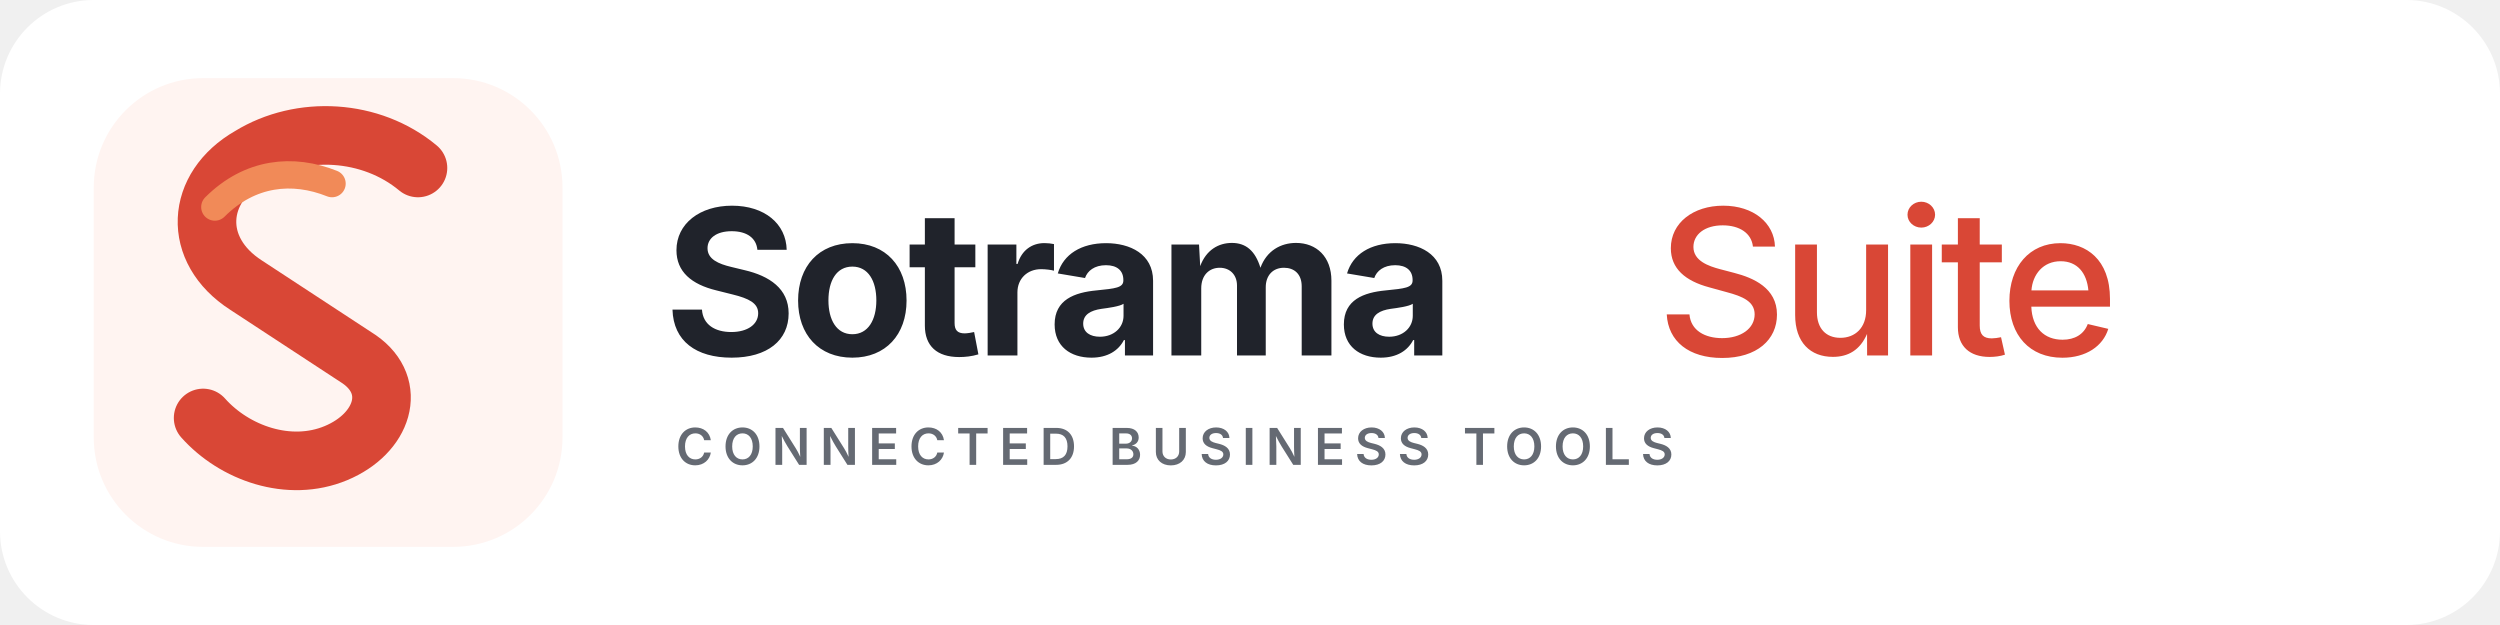
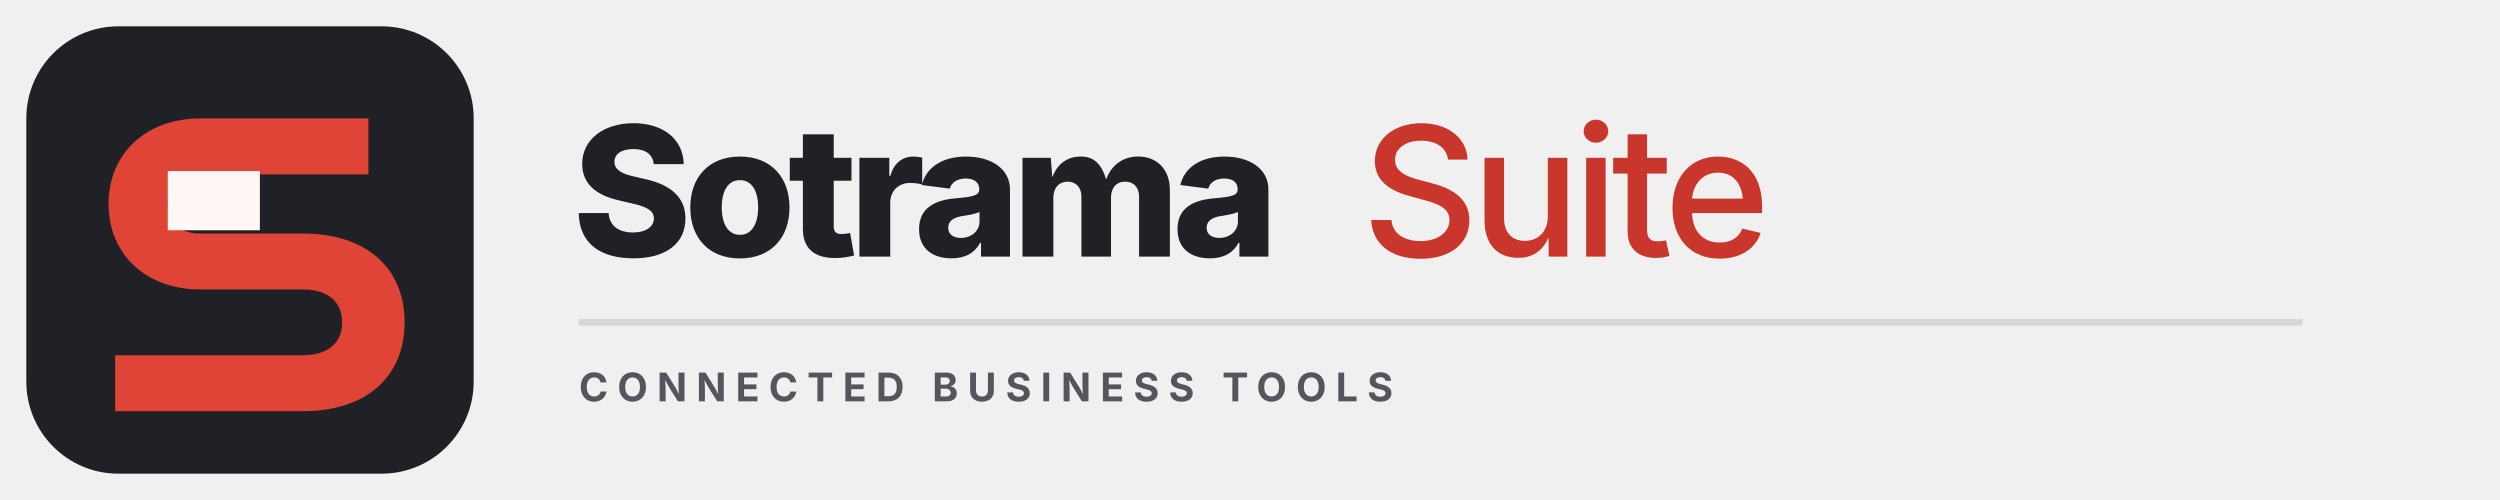
- <svg xmlns="http://www.w3.org/2000/svg" viewBox="0 0 640 160" role="img" aria-labelledby="title desc">
-   <rect width="640" height="160" rx="24" fill="#fff" />
-   <g transform="translate(24 20)">
-     <rect width="120" height="120" rx="28" fill="#fff4f1" />
-     <path d="M83 23C71 13 53 12 40 20 26 28 25 44 39 53L68 72C78 79 74 91 62 96 50 101 36 96 28 87" fill="none" stroke="#d94736" stroke-width="15" stroke-linecap="round" stroke-linejoin="round" />
-     <path d="M31 33C40 24 51 23 61 27" fill="none" stroke="#f18a58" stroke-width="7" stroke-linecap="round" />
+ <svg xmlns="http://www.w3.org/2000/svg" viewBox="0 0 760 152" role="img" aria-labelledby="title desc">
+   <g transform="translate(8 8)">
+     <rect width="136" height="136" rx="28" fill="#202126" />
+     <path d="M104 28H53C36 28 25 39 25 54s11 26 28 26h31c8 0 12 4 12 10s-4 10-12 10H27v17h57c20 0 31-11 31-27S104 63 84 63H53c-6 0-10-3-10-9s4-9 10-9h51z" fill="#e04436" />
+     <path d="M43 44h28v18H43z" fill="#fff7f3" />
  </g>
-   <text x="170" y="91" font-family="Inter, ui-sans-serif, system-ui, -apple-system, 'Segoe UI', sans-serif" font-size="52" font-weight="750" letter-spacing="-1.8" fill="#20232b">Sotrama</text>
-   <text x="424" y="91" font-family="Inter, ui-sans-serif, system-ui, -apple-system, 'Segoe UI', sans-serif" font-size="52" font-weight="450" letter-spacing="-1.8" fill="#d94736">Suite</text>
-   <text x="173" y="119" font-family="Inter, ui-sans-serif, system-ui, -apple-system, 'Segoe UI', sans-serif" font-size="13" font-weight="600" letter-spacing="2.5" fill="#656a73">CONNECTED BUSINESS TOOLS</text>
+   <text x="174" y="78" font-family="Inter, ui-sans-serif, system-ui, -apple-system, 'Segoe UI', sans-serif" font-size="55" font-weight="760" letter-spacing="-2.4" fill="#202126">Sotrama</text>
+   <text x="414" y="78" font-family="Inter, ui-sans-serif, system-ui, -apple-system, 'Segoe UI', sans-serif" font-size="55" font-weight="550" letter-spacing="-2.2" fill="#c9362b">Suite</text>
+   <path d="M176 98H700" stroke="#d9d6d2" stroke-width="2" />
+   <text x="176" y="122" font-family="Inter, ui-sans-serif, system-ui, -apple-system, 'Segoe UI', sans-serif" font-size="12" font-weight="650" letter-spacing="2.8" fill="#55565d">CONNECTED BUSINESS TOOLS</text>
</svg>
